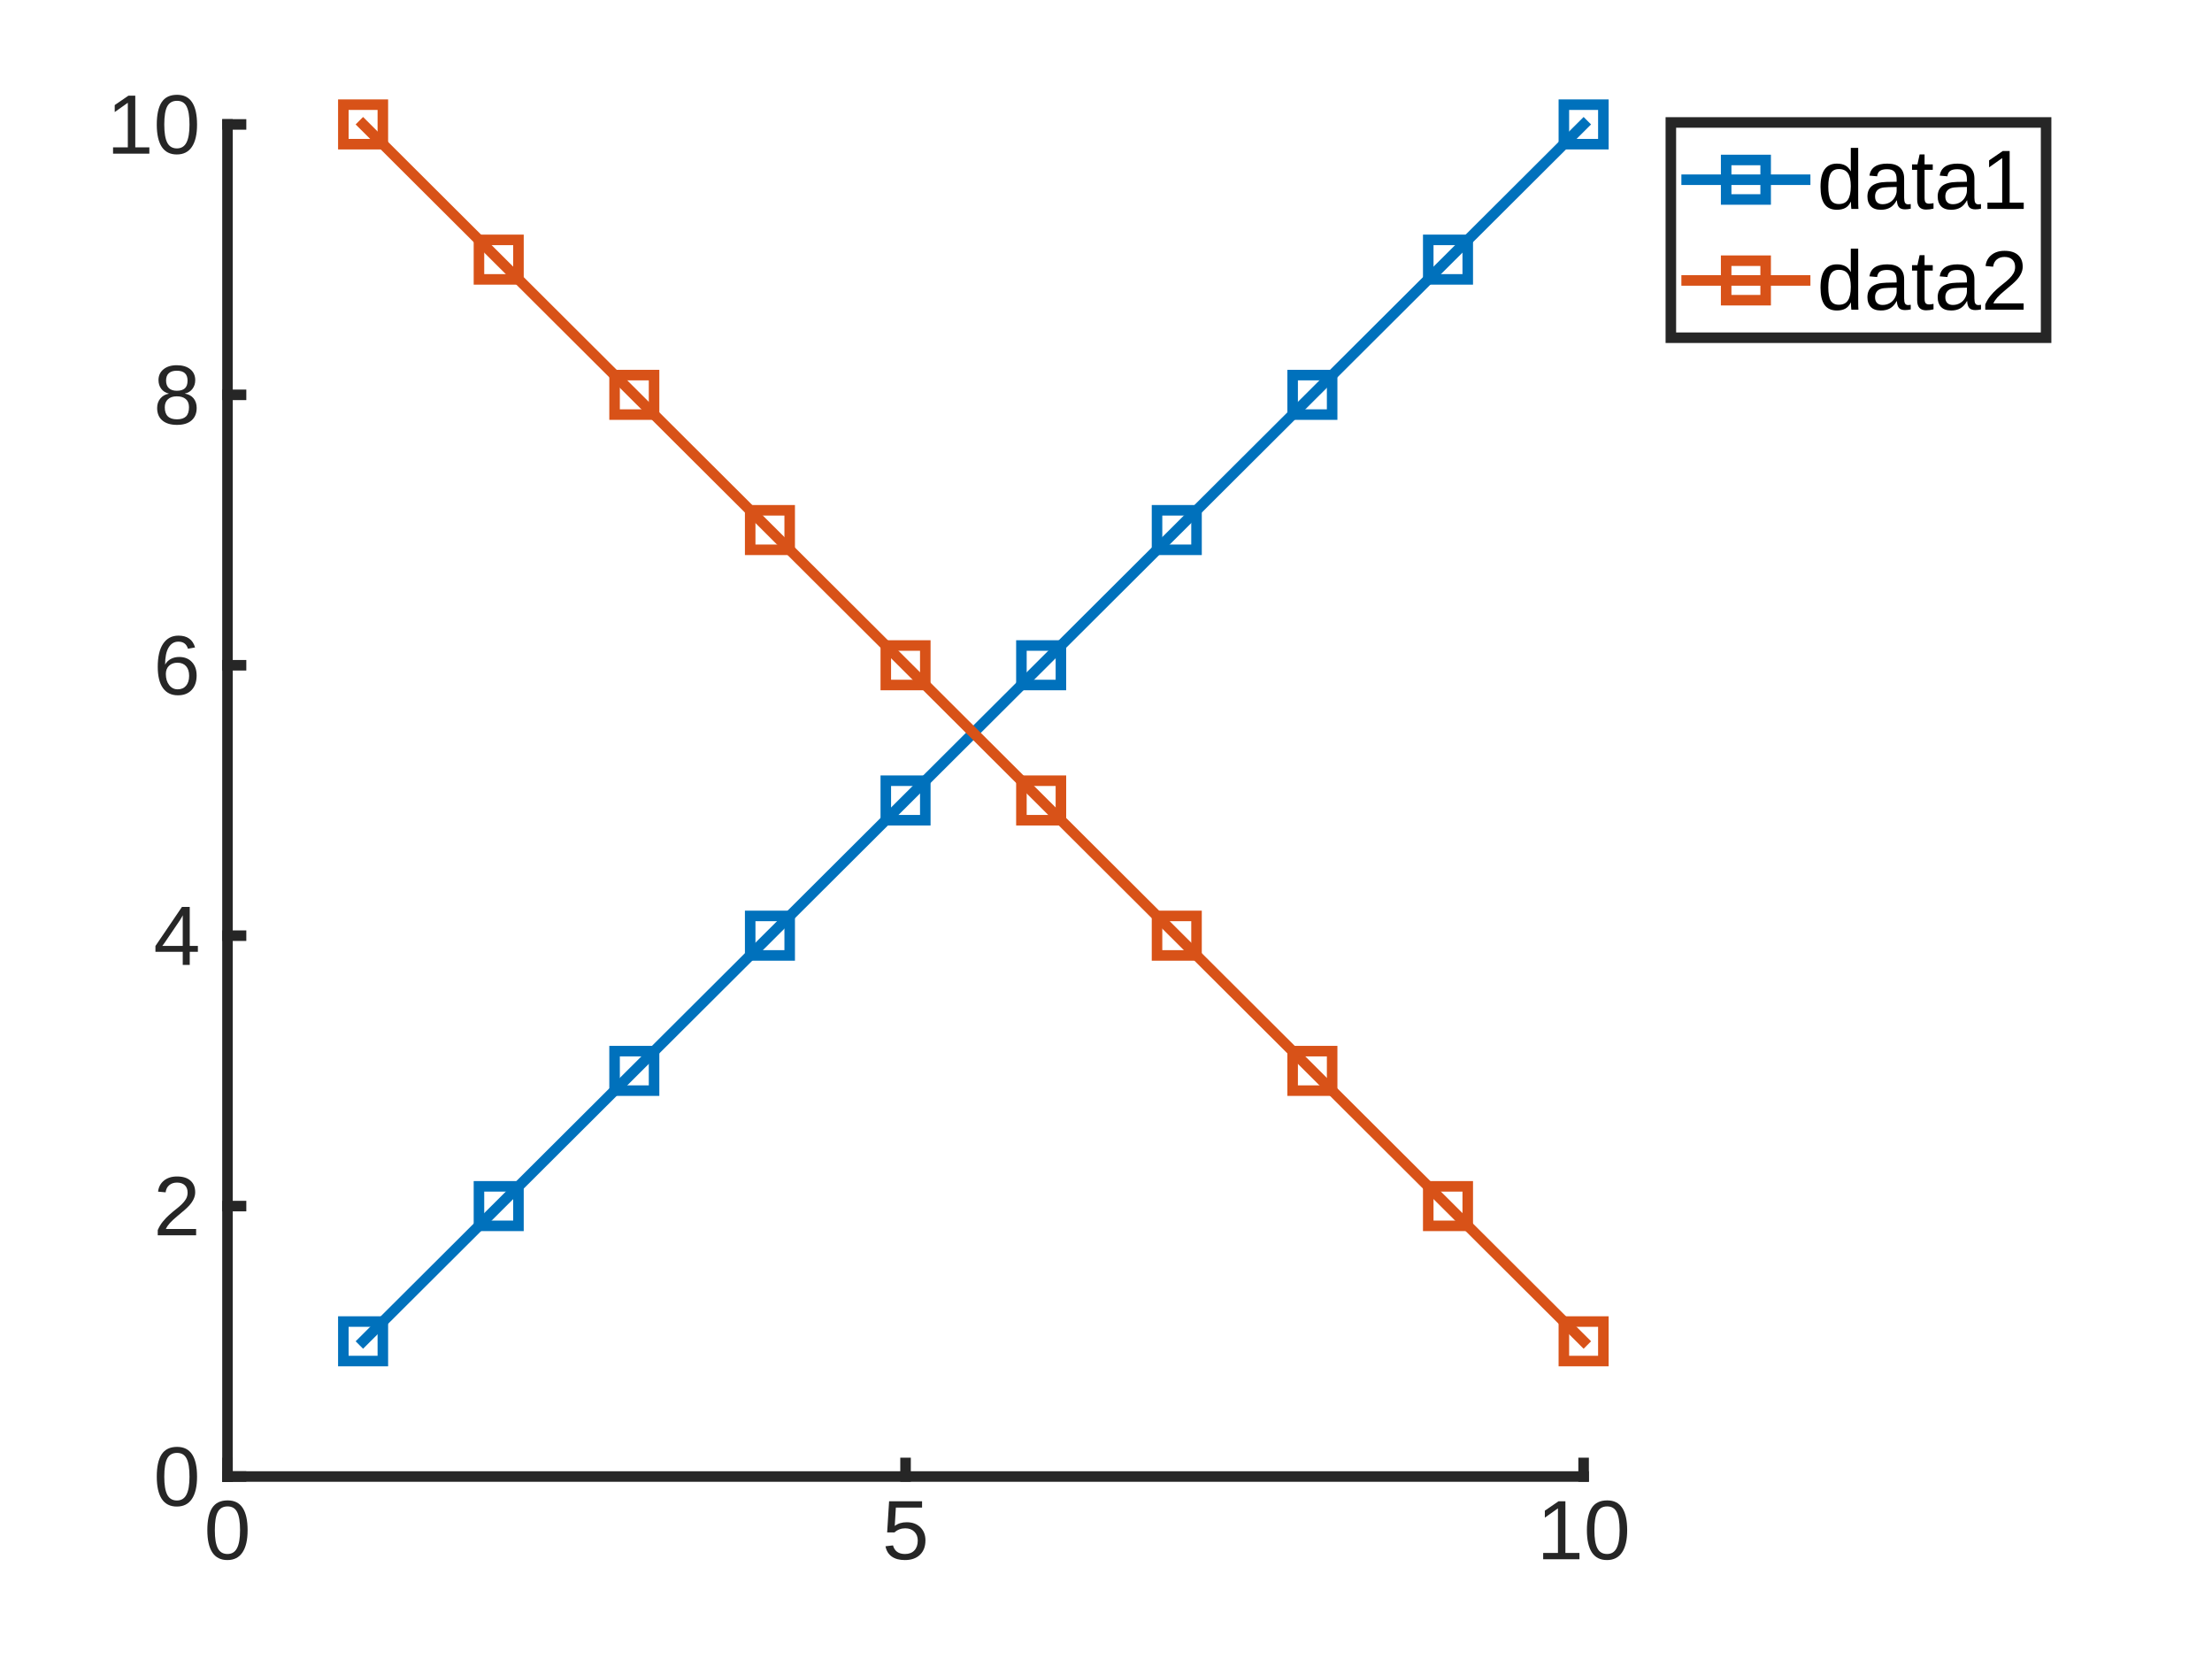
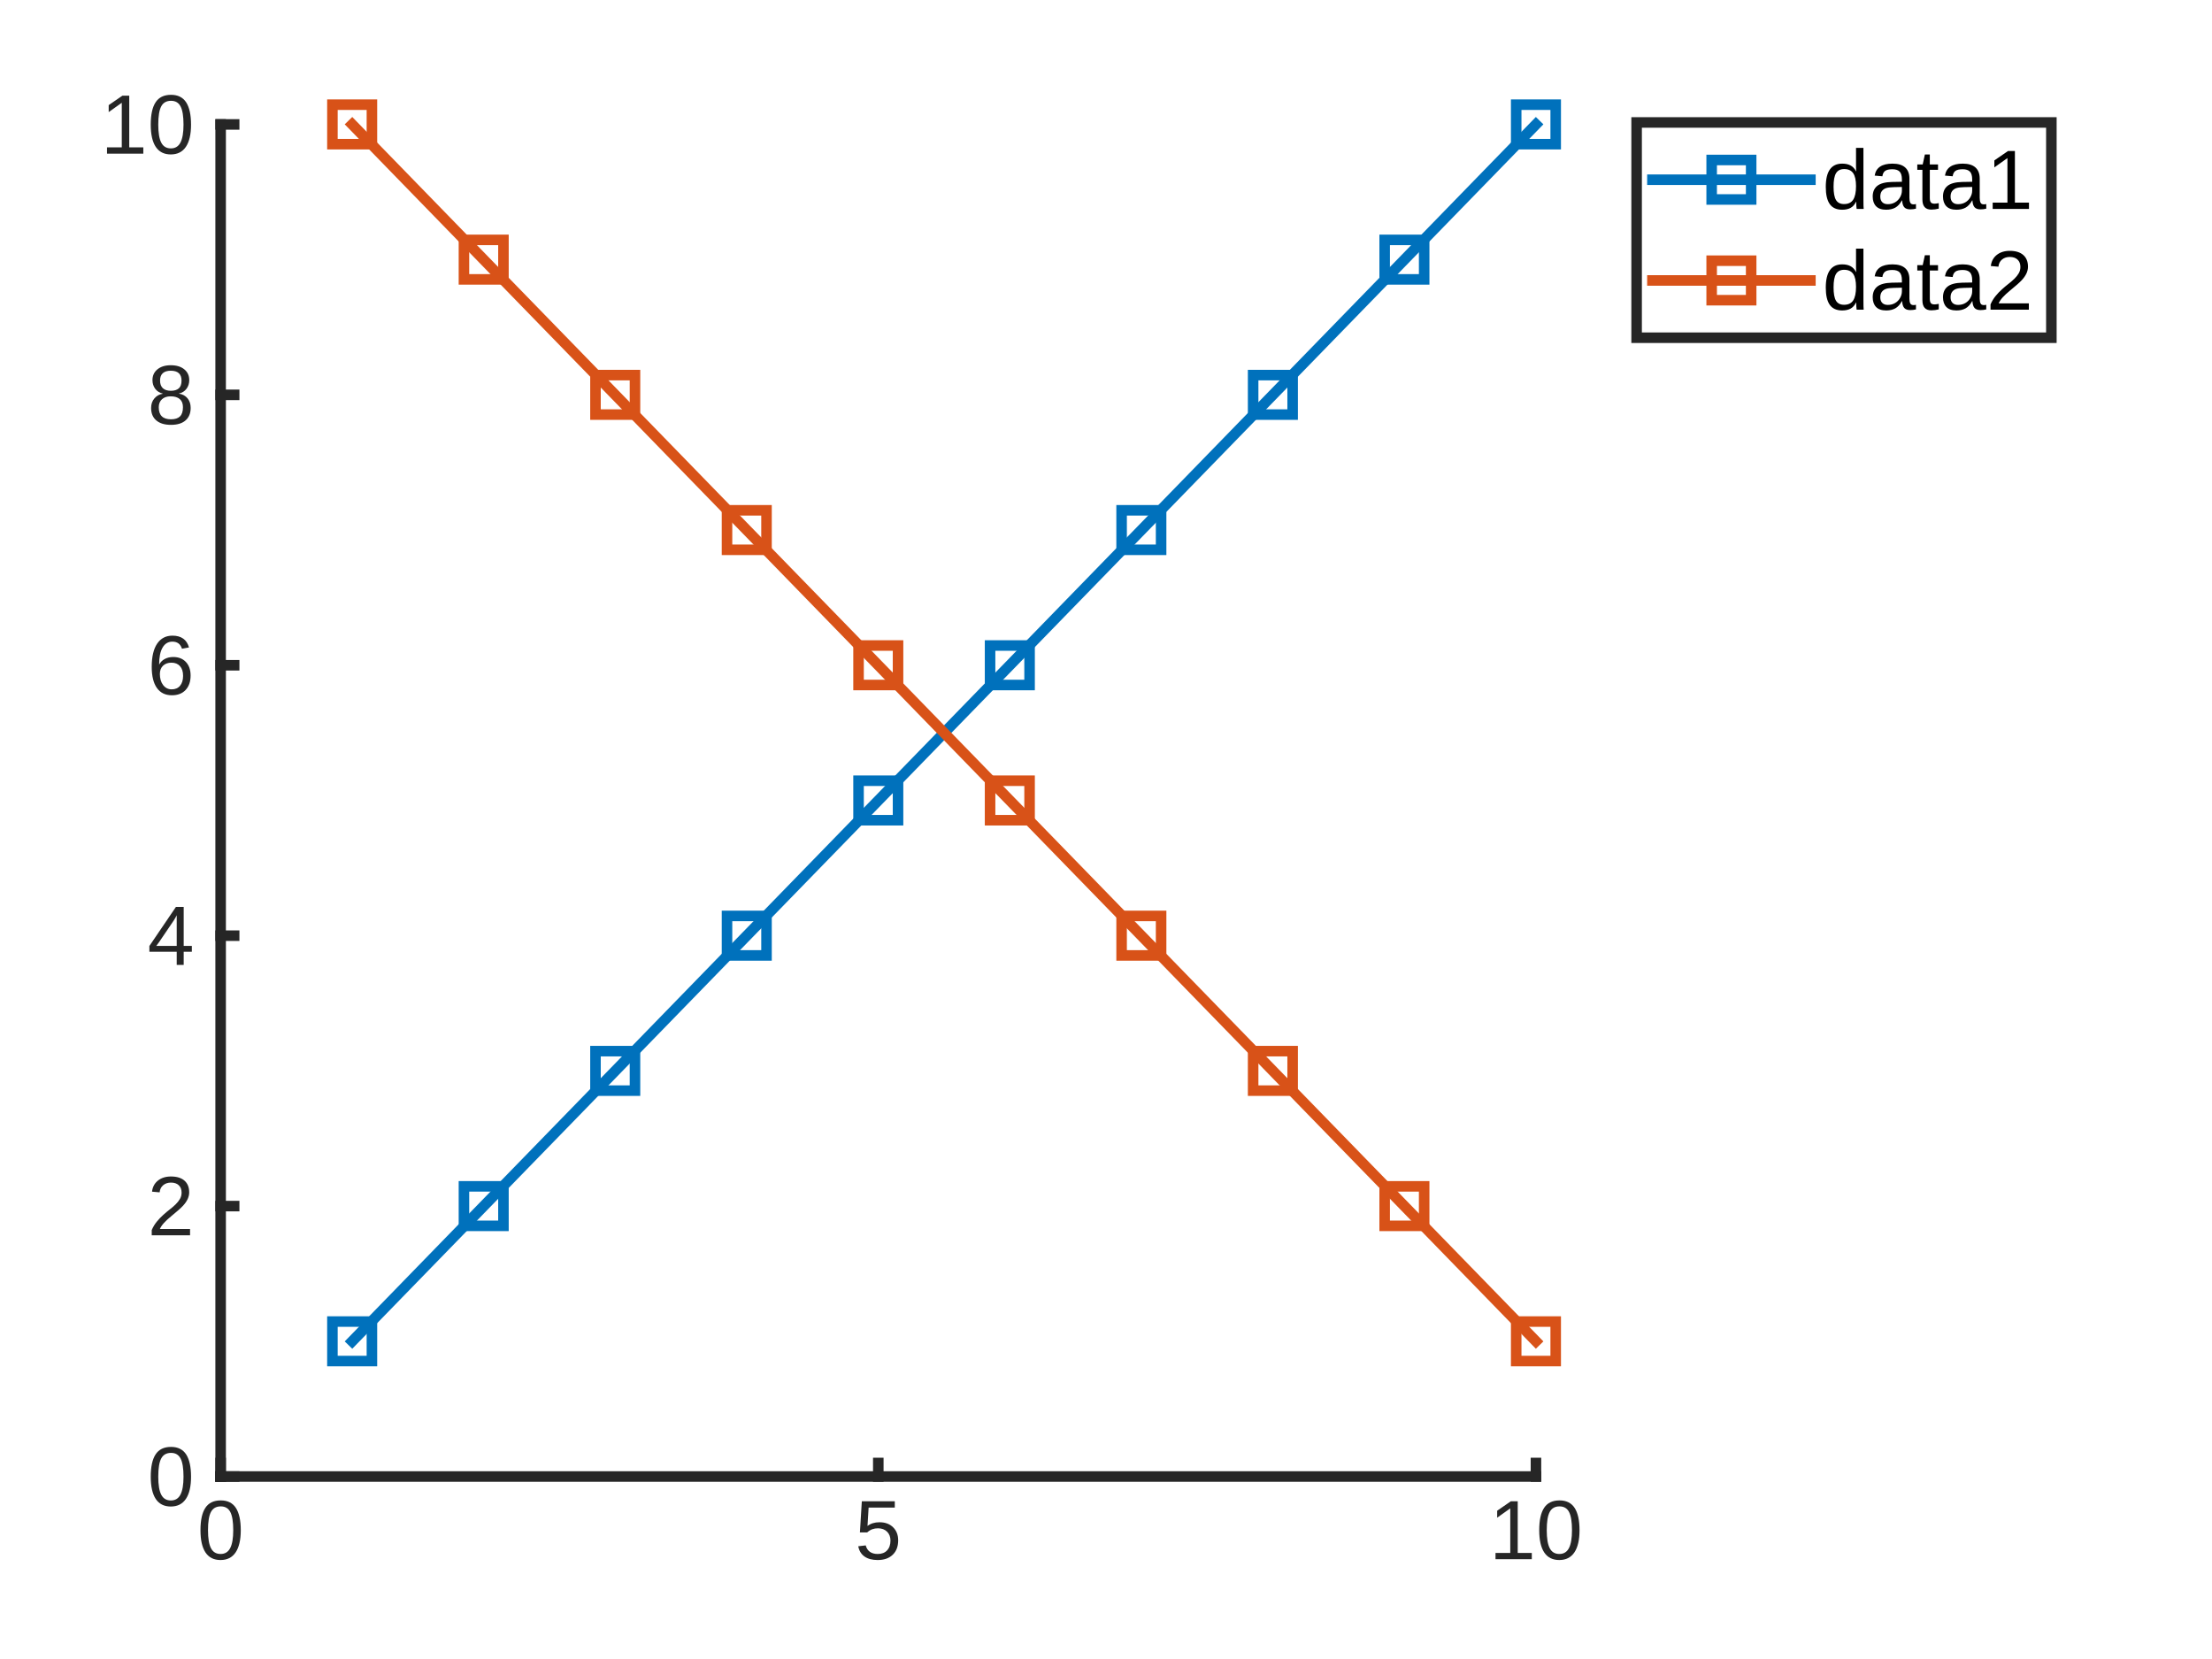
- <svg xmlns="http://www.w3.org/2000/svg" preserveAspectRatio="xMinYMin meet" width="100%" height="100%" fill="#ffffff" viewBox="0 0 746.667 560.000" version="1.1">
+ <svg xmlns="http://www.w3.org/2000/svg" preserveAspectRatio="xMinYMin meet" width="100%" height="100%" fill="#ffffff" viewBox="0 0 560.000 420.000" version="1.1">
  <g id="topgroup">
-     <rect x="0" y="0" width="746.667" height="560.000" fill="#ffffff" stroke-linecap="square" stroke-linejoin="miter" stroke="none" />
+     <rect x="0" y="0" width="560.000" height="420.000" fill="#ffffff" stroke-linecap="square" stroke-linejoin="miter" stroke="none" />
    <g id="ID000000">
-       <polygon fill="#ffffff" fill-opacity="1.000" stroke-linecap="square" stroke-linejoin="miter" stroke="none" stroke-width="2.667pt" stroke-opacity="1.000" stroke-dasharray="none" points="76.787,498.400 534.553,498.400 534.553,42.000 76.787,42.000 " />
-       <polygon fill="#ffffff" fill-opacity="1.000" stroke-linecap="square" stroke-linejoin="miter" stroke="none" stroke-width="2.667pt" stroke-opacity="1.000" stroke-dasharray="none" points="76.787,42.000 534.553,42.000 534.553,42.000 76.787,42.000 " />
-       <polygon fill="#ffffff" fill-opacity="1.000" stroke-linecap="square" stroke-linejoin="miter" stroke="none" stroke-width="2.667pt" stroke-opacity="1.000" stroke-dasharray="none" points="76.787,498.400 76.787,498.400 76.787,42.000 76.787,42.000 " />
+       <polygon fill="#ffffff" fill-opacity="1.000" stroke-linecap="square" stroke-linejoin="miter" stroke="none" stroke-width="2.000pt" stroke-opacity="1.000" stroke-dasharray="none" points="55.857,373.800 388.848,373.800 388.848,31.500 55.857,31.500 " />
+       <polygon fill="#ffffff" fill-opacity="1.000" stroke-linecap="square" stroke-linejoin="miter" stroke="none" stroke-width="2.000pt" stroke-opacity="1.000" stroke-dasharray="none" points="55.857,31.500 388.848,31.500 388.848,31.500 55.857,31.500 " />
+       <polygon fill="#ffffff" fill-opacity="1.000" stroke-linecap="square" stroke-linejoin="miter" stroke="none" stroke-width="2.000pt" stroke-opacity="1.000" stroke-dasharray="none" points="55.857,373.800 55.857,373.800 55.857,31.500 55.857,31.500 " />
      <g>
        <g id="ID000002">
</g>
        <g id="ID000003">
</g>
        <g id="ID000004">
</g>
        <g id="ID000005" clip-path="url(#ID000001)">
-           <polyline fill="none" stroke-linecap="square" stroke-linejoin="miter" stroke="#0071bc" stroke-width="2.667pt" stroke-dasharray="none" stroke-opacity="1.000" points="122.563,452.760 168.340,407.120 214.117,361.480 259.893,315.840 305.670,270.200 351.447,224.560 397.223,178.920 443.000,133.280 488.777,87.640 534.553,42.000 " />
+           <polyline fill="none" stroke-linecap="square" stroke-linejoin="miter" stroke="#0071bc" stroke-width="2.000pt" stroke-dasharray="none" stroke-opacity="1.000" points="89.156,339.570 122.455,305.340 155.754,271.110 189.053,236.880 222.353,202.650 255.652,168.420 288.951,134.190 322.250,99.960 355.549,65.730 388.848,31.500 " />
          <g>
-             <polygon fill="none" fill-opacity="1.000" stroke-linecap="square" stroke-linejoin="miter" stroke="#0071bc" stroke-width="2.667pt" stroke-opacity="1.000" stroke-dasharray="none" points="115.897,446.093 115.897,459.427 129.230,459.427 129.230,446.093 115.897,446.093 " />
-             <polygon fill="none" fill-opacity="1.000" stroke-linecap="square" stroke-linejoin="miter" stroke="#0071bc" stroke-width="2.667pt" stroke-opacity="1.000" stroke-dasharray="none" points="161.673,400.453 161.673,413.787 175.007,413.787 175.007,400.453 161.673,400.453 " />
-             <polygon fill="none" fill-opacity="1.000" stroke-linecap="square" stroke-linejoin="miter" stroke="#0071bc" stroke-width="2.667pt" stroke-opacity="1.000" stroke-dasharray="none" points="207.450,354.813 207.450,368.147 220.783,368.147 220.783,354.813 207.450,354.813 " />
-             <polygon fill="none" fill-opacity="1.000" stroke-linecap="square" stroke-linejoin="miter" stroke="#0071bc" stroke-width="2.667pt" stroke-opacity="1.000" stroke-dasharray="none" points="253.227,309.173 253.227,322.507 266.560,322.507 266.560,309.173 253.227,309.173 " />
-             <polygon fill="none" fill-opacity="1.000" stroke-linecap="square" stroke-linejoin="miter" stroke="#0071bc" stroke-width="2.667pt" stroke-opacity="1.000" stroke-dasharray="none" points="299.003,263.533 299.003,276.867 312.337,276.867 312.337,263.533 299.003,263.533 " />
-             <polygon fill="none" fill-opacity="1.000" stroke-linecap="square" stroke-linejoin="miter" stroke="#0071bc" stroke-width="2.667pt" stroke-opacity="1.000" stroke-dasharray="none" points="344.780,217.893 344.780,231.227 358.113,231.227 358.113,217.893 344.780,217.893 " />
-             <polygon fill="none" fill-opacity="1.000" stroke-linecap="square" stroke-linejoin="miter" stroke="#0071bc" stroke-width="2.667pt" stroke-opacity="1.000" stroke-dasharray="none" points="390.557,172.253 390.557,185.587 403.890,185.587 403.890,172.253 390.557,172.253 " />
-             <polygon fill="none" fill-opacity="1.000" stroke-linecap="square" stroke-linejoin="miter" stroke="#0071bc" stroke-width="2.667pt" stroke-opacity="1.000" stroke-dasharray="none" points="436.333,126.613 436.333,139.947 449.667,139.947 449.667,126.613 436.333,126.613 " />
-             <polygon fill="none" fill-opacity="1.000" stroke-linecap="square" stroke-linejoin="miter" stroke="#0071bc" stroke-width="2.667pt" stroke-opacity="1.000" stroke-dasharray="none" points="482.110,80.973 482.110,94.307 495.443,94.307 495.443,80.973 482.110,80.973 " />
-             <polygon fill="none" fill-opacity="1.000" stroke-linecap="square" stroke-linejoin="miter" stroke="#0071bc" stroke-width="2.667pt" stroke-opacity="1.000" stroke-dasharray="none" points="527.887,35.333 527.887,48.667 541.220,48.667 541.220,35.333 527.887,35.333 " />
+             <polygon fill="none" fill-opacity="1.000" stroke-linecap="square" stroke-linejoin="miter" stroke="#0071bc" stroke-width="2.000pt" stroke-opacity="1.000" stroke-dasharray="none" points="84.156,334.570 84.156,344.570 94.156,344.570 94.156,334.570 84.156,334.570 " />
+             <polygon fill="none" fill-opacity="1.000" stroke-linecap="square" stroke-linejoin="miter" stroke="#0071bc" stroke-width="2.000pt" stroke-opacity="1.000" stroke-dasharray="none" points="117.455,300.340 117.455,310.340 127.455,310.340 127.455,300.340 117.455,300.340 " />
+             <polygon fill="none" fill-opacity="1.000" stroke-linecap="square" stroke-linejoin="miter" stroke="#0071bc" stroke-width="2.000pt" stroke-opacity="1.000" stroke-dasharray="none" points="150.754,266.110 150.754,276.110 160.754,276.110 160.754,266.110 150.754,266.110 " />
+             <polygon fill="none" fill-opacity="1.000" stroke-linecap="square" stroke-linejoin="miter" stroke="#0071bc" stroke-width="2.000pt" stroke-opacity="1.000" stroke-dasharray="none" points="184.053,231.880 184.053,241.880 194.053,241.880 194.053,231.880 184.053,231.880 " />
+             <polygon fill="none" fill-opacity="1.000" stroke-linecap="square" stroke-linejoin="miter" stroke="#0071bc" stroke-width="2.000pt" stroke-opacity="1.000" stroke-dasharray="none" points="217.353,197.650 217.353,207.650 227.353,207.650 227.353,197.650 217.353,197.650 " />
+             <polygon fill="none" fill-opacity="1.000" stroke-linecap="square" stroke-linejoin="miter" stroke="#0071bc" stroke-width="2.000pt" stroke-opacity="1.000" stroke-dasharray="none" points="250.652,163.420 250.652,173.420 260.652,173.420 260.652,163.420 250.652,163.420 " />
+             <polygon fill="none" fill-opacity="1.000" stroke-linecap="square" stroke-linejoin="miter" stroke="#0071bc" stroke-width="2.000pt" stroke-opacity="1.000" stroke-dasharray="none" points="283.951,129.190 283.951,139.190 293.951,139.190 293.951,129.190 283.951,129.190 " />
+             <polygon fill="none" fill-opacity="1.000" stroke-linecap="square" stroke-linejoin="miter" stroke="#0071bc" stroke-width="2.000pt" stroke-opacity="1.000" stroke-dasharray="none" points="317.250,94.960 317.250,104.960 327.250,104.960 327.250,94.960 317.250,94.960 " />
+             <polygon fill="none" fill-opacity="1.000" stroke-linecap="square" stroke-linejoin="miter" stroke="#0071bc" stroke-width="2.000pt" stroke-opacity="1.000" stroke-dasharray="none" points="350.549,60.730 350.549,70.730 360.549,70.730 360.549,60.730 350.549,60.730 " />
+             <polygon fill="none" fill-opacity="1.000" stroke-linecap="square" stroke-linejoin="miter" stroke="#0071bc" stroke-width="2.000pt" stroke-opacity="1.000" stroke-dasharray="none" points="383.848,26.500 383.848,36.500 393.848,36.500 393.848,26.500 383.848,26.500 " />
          </g>
        </g>
        <g id="ID000006" clip-path="url(#ID000001)">
-           <polyline fill="none" stroke-linecap="square" stroke-linejoin="miter" stroke="#d85218" stroke-width="2.667pt" stroke-dasharray="none" stroke-opacity="1.000" points="122.563,42.000 168.340,87.640 214.117,133.280 259.893,178.920 305.670,224.560 351.447,270.200 397.223,315.840 443.000,361.480 488.777,407.120 534.553,452.760 " />
+           <polyline fill="none" stroke-linecap="square" stroke-linejoin="miter" stroke="#d85218" stroke-width="2.000pt" stroke-dasharray="none" stroke-opacity="1.000" points="89.156,31.500 122.455,65.730 155.754,99.960 189.053,134.190 222.353,168.420 255.652,202.650 288.951,236.880 322.250,271.110 355.549,305.340 388.848,339.570 " />
          <g>
-             <polygon fill="none" fill-opacity="1.000" stroke-linecap="square" stroke-linejoin="miter" stroke="#d85218" stroke-width="2.667pt" stroke-opacity="1.000" stroke-dasharray="none" points="115.897,35.333 115.897,48.667 129.230,48.667 129.230,35.333 115.897,35.333 " />
-             <polygon fill="none" fill-opacity="1.000" stroke-linecap="square" stroke-linejoin="miter" stroke="#d85218" stroke-width="2.667pt" stroke-opacity="1.000" stroke-dasharray="none" points="161.673,80.973 161.673,94.307 175.007,94.307 175.007,80.973 161.673,80.973 " />
-             <polygon fill="none" fill-opacity="1.000" stroke-linecap="square" stroke-linejoin="miter" stroke="#d85218" stroke-width="2.667pt" stroke-opacity="1.000" stroke-dasharray="none" points="207.450,126.613 207.450,139.947 220.783,139.947 220.783,126.613 207.450,126.613 " />
-             <polygon fill="none" fill-opacity="1.000" stroke-linecap="square" stroke-linejoin="miter" stroke="#d85218" stroke-width="2.667pt" stroke-opacity="1.000" stroke-dasharray="none" points="253.227,172.253 253.227,185.587 266.560,185.587 266.560,172.253 253.227,172.253 " />
-             <polygon fill="none" fill-opacity="1.000" stroke-linecap="square" stroke-linejoin="miter" stroke="#d85218" stroke-width="2.667pt" stroke-opacity="1.000" stroke-dasharray="none" points="299.003,217.893 299.003,231.227 312.337,231.227 312.337,217.893 299.003,217.893 " />
-             <polygon fill="none" fill-opacity="1.000" stroke-linecap="square" stroke-linejoin="miter" stroke="#d85218" stroke-width="2.667pt" stroke-opacity="1.000" stroke-dasharray="none" points="344.780,263.533 344.780,276.867 358.113,276.867 358.113,263.533 344.780,263.533 " />
-             <polygon fill="none" fill-opacity="1.000" stroke-linecap="square" stroke-linejoin="miter" stroke="#d85218" stroke-width="2.667pt" stroke-opacity="1.000" stroke-dasharray="none" points="390.557,309.173 390.557,322.507 403.890,322.507 403.890,309.173 390.557,309.173 " />
-             <polygon fill="none" fill-opacity="1.000" stroke-linecap="square" stroke-linejoin="miter" stroke="#d85218" stroke-width="2.667pt" stroke-opacity="1.000" stroke-dasharray="none" points="436.333,354.813 436.333,368.147 449.667,368.147 449.667,354.813 436.333,354.813 " />
-             <polygon fill="none" fill-opacity="1.000" stroke-linecap="square" stroke-linejoin="miter" stroke="#d85218" stroke-width="2.667pt" stroke-opacity="1.000" stroke-dasharray="none" points="482.110,400.453 482.110,413.787 495.443,413.787 495.443,400.453 482.110,400.453 " />
-             <polygon fill="none" fill-opacity="1.000" stroke-linecap="square" stroke-linejoin="miter" stroke="#d85218" stroke-width="2.667pt" stroke-opacity="1.000" stroke-dasharray="none" points="527.887,446.093 527.887,459.427 541.220,459.427 541.220,446.093 527.887,446.093 " />
+             <polygon fill="none" fill-opacity="1.000" stroke-linecap="square" stroke-linejoin="miter" stroke="#d85218" stroke-width="2.000pt" stroke-opacity="1.000" stroke-dasharray="none" points="84.156,26.500 84.156,36.500 94.156,36.500 94.156,26.500 84.156,26.500 " />
+             <polygon fill="none" fill-opacity="1.000" stroke-linecap="square" stroke-linejoin="miter" stroke="#d85218" stroke-width="2.000pt" stroke-opacity="1.000" stroke-dasharray="none" points="117.455,60.730 117.455,70.730 127.455,70.730 127.455,60.730 117.455,60.730 " />
+             <polygon fill="none" fill-opacity="1.000" stroke-linecap="square" stroke-linejoin="miter" stroke="#d85218" stroke-width="2.000pt" stroke-opacity="1.000" stroke-dasharray="none" points="150.754,94.960 150.754,104.960 160.754,104.960 160.754,94.960 150.754,94.960 " />
+             <polygon fill="none" fill-opacity="1.000" stroke-linecap="square" stroke-linejoin="miter" stroke="#d85218" stroke-width="2.000pt" stroke-opacity="1.000" stroke-dasharray="none" points="184.053,129.190 184.053,139.190 194.053,139.190 194.053,129.190 184.053,129.190 " />
+             <polygon fill="none" fill-opacity="1.000" stroke-linecap="square" stroke-linejoin="miter" stroke="#d85218" stroke-width="2.000pt" stroke-opacity="1.000" stroke-dasharray="none" points="217.353,163.420 217.353,173.420 227.353,173.420 227.353,163.420 217.353,163.420 " />
+             <polygon fill="none" fill-opacity="1.000" stroke-linecap="square" stroke-linejoin="miter" stroke="#d85218" stroke-width="2.000pt" stroke-opacity="1.000" stroke-dasharray="none" points="250.652,197.650 250.652,207.650 260.652,207.650 260.652,197.650 250.652,197.650 " />
+             <polygon fill="none" fill-opacity="1.000" stroke-linecap="square" stroke-linejoin="miter" stroke="#d85218" stroke-width="2.000pt" stroke-opacity="1.000" stroke-dasharray="none" points="283.951,231.880 283.951,241.880 293.951,241.880 293.951,231.880 283.951,231.880 " />
+             <polygon fill="none" fill-opacity="1.000" stroke-linecap="square" stroke-linejoin="miter" stroke="#d85218" stroke-width="2.000pt" stroke-opacity="1.000" stroke-dasharray="none" points="317.250,266.110 317.250,276.110 327.250,276.110 327.250,266.110 317.250,266.110 " />
+             <polygon fill="none" fill-opacity="1.000" stroke-linecap="square" stroke-linejoin="miter" stroke="#d85218" stroke-width="2.000pt" stroke-opacity="1.000" stroke-dasharray="none" points="350.549,300.340 350.549,310.340 360.549,310.340 360.549,300.340 350.549,300.340 " />
+             <polygon fill="none" fill-opacity="1.000" stroke-linecap="square" stroke-linejoin="miter" stroke="#d85218" stroke-width="2.000pt" stroke-opacity="1.000" stroke-dasharray="none" points="383.848,334.570 383.848,344.570 393.848,344.570 393.848,334.570 383.848,334.570 " />
          </g>
        </g>
        <clipPath id="ID000001">
-           <rect x="32.139" y="24.222" width="520.192" height="517.362" />
+           <rect x="20.591" y="13.722" width="386.035" height="393.610" />
        </clipPath>
      </g>
      <g>
-         <polyline fill="none" stroke-linecap="square" stroke-linejoin="miter" stroke="#262626" stroke-width="2.667pt" stroke-dasharray="none" stroke-opacity="1.000" points="76.787,498.400 76.787,493.822 " />
-         <polyline fill="none" stroke-linecap="square" stroke-linejoin="miter" stroke="#262626" stroke-width="2.667pt" stroke-dasharray="none" stroke-opacity="1.000" points="305.670,498.400 305.670,493.822 " />
-         <polyline fill="none" stroke-linecap="square" stroke-linejoin="miter" stroke="#262626" stroke-width="2.667pt" stroke-dasharray="none" stroke-opacity="1.000" points="534.553,498.400 534.553,493.822 " />
-         <polyline fill="none" stroke-linecap="square" stroke-linejoin="miter" stroke="#262626" stroke-width="2.667pt" stroke-dasharray="none" stroke-opacity="1.000" points="76.787,498.400 534.553,498.400 " />
-         <g transform="translate(76.787,507.528)">
+         <polyline fill="none" stroke-linecap="square" stroke-linejoin="miter" stroke="#262626" stroke-width="2.000pt" stroke-dasharray="none" stroke-opacity="1.000" points="55.857,373.800 55.857,370.377 " />
+         <polyline fill="none" stroke-linecap="square" stroke-linejoin="miter" stroke="#262626" stroke-width="2.000pt" stroke-dasharray="none" stroke-opacity="1.000" points="222.353,373.800 222.353,370.377 " />
+         <polyline fill="none" stroke-linecap="square" stroke-linejoin="miter" stroke="#262626" stroke-width="2.000pt" stroke-dasharray="none" stroke-opacity="1.000" points="388.848,373.800 388.848,370.377 " />
+         <polyline fill="none" stroke-linecap="square" stroke-linejoin="miter" stroke="#262626" stroke-width="2.000pt" stroke-dasharray="none" stroke-opacity="1.000" points="55.857,373.800 388.848,373.800 " />
+         <g transform="translate(55.857,380.646)">
          <g transform="rotate(-0.000)">
-             <text x="0.000" y="0.000" font-family="Arial" text-anchor="middle" dominant-baseline="text-before-edge" font-size="21.333pt" fill="#262626">
+             <text x="0.000" y="0.000" font-family="Arial" text-anchor="middle" dominant-baseline="text-before-edge" font-size="16.000pt" fill="#262626">
              <tspan>0</tspan>
            </text>
          </g>
        </g>
-         <g transform="translate(305.670,507.528)">
+         <g transform="translate(222.353,380.646)">
          <g transform="rotate(-0.000)">
-             <text x="0.000" y="0.000" font-family="Arial" text-anchor="middle" dominant-baseline="text-before-edge" font-size="21.333pt" fill="#262626">
+             <text x="0.000" y="0.000" font-family="Arial" text-anchor="middle" dominant-baseline="text-before-edge" font-size="16.000pt" fill="#262626">
              <tspan>5</tspan>
            </text>
          </g>
        </g>
-         <g transform="translate(534.553,507.528)">
+         <g transform="translate(388.848,380.646)">
          <g transform="rotate(-0.000)">
-             <text x="0.000" y="0.000" font-family="Arial" text-anchor="middle" dominant-baseline="text-before-edge" font-size="21.333pt" fill="#262626">
+             <text x="0.000" y="0.000" font-family="Arial" text-anchor="middle" dominant-baseline="text-before-edge" font-size="16.000pt" fill="#262626">
              <tspan>10</tspan>
            </text>
          </g>
        </g>
-         <polyline fill="none" stroke-linecap="square" stroke-linejoin="miter" stroke="#262626" stroke-width="2.667pt" stroke-dasharray="none" stroke-opacity="1.000" points="76.787,498.400 81.364,498.400 " />
-         <polyline fill="none" stroke-linecap="square" stroke-linejoin="miter" stroke="#262626" stroke-width="2.667pt" stroke-dasharray="none" stroke-opacity="1.000" points="76.787,407.120 81.364,407.120 " />
-         <polyline fill="none" stroke-linecap="square" stroke-linejoin="miter" stroke="#262626" stroke-width="2.667pt" stroke-dasharray="none" stroke-opacity="1.000" points="76.787,315.840 81.364,315.840 " />
-         <polyline fill="none" stroke-linecap="square" stroke-linejoin="miter" stroke="#262626" stroke-width="2.667pt" stroke-dasharray="none" stroke-opacity="1.000" points="76.787,224.560 81.364,224.560 " />
-         <polyline fill="none" stroke-linecap="square" stroke-linejoin="miter" stroke="#262626" stroke-width="2.667pt" stroke-dasharray="none" stroke-opacity="1.000" points="76.787,133.280 81.364,133.280 " />
-         <polyline fill="none" stroke-linecap="square" stroke-linejoin="miter" stroke="#262626" stroke-width="2.667pt" stroke-dasharray="none" stroke-opacity="1.000" points="76.787,42.000 81.364,42.000 " />
-         <polyline fill="none" stroke-linecap="square" stroke-linejoin="miter" stroke="#262626" stroke-width="2.667pt" stroke-dasharray="none" stroke-opacity="1.000" points="76.787,498.400 76.787,42.000 " />
-         <g transform="translate(67.631,498.400)">
+         <polyline fill="none" stroke-linecap="square" stroke-linejoin="miter" stroke="#262626" stroke-width="2.000pt" stroke-dasharray="none" stroke-opacity="1.000" points="55.857,373.800 59.280,373.800 " />
+         <polyline fill="none" stroke-linecap="square" stroke-linejoin="miter" stroke="#262626" stroke-width="2.000pt" stroke-dasharray="none" stroke-opacity="1.000" points="55.857,305.340 59.280,305.340 " />
+         <polyline fill="none" stroke-linecap="square" stroke-linejoin="miter" stroke="#262626" stroke-width="2.000pt" stroke-dasharray="none" stroke-opacity="1.000" points="55.857,236.880 59.280,236.880 " />
+         <polyline fill="none" stroke-linecap="square" stroke-linejoin="miter" stroke="#262626" stroke-width="2.000pt" stroke-dasharray="none" stroke-opacity="1.000" points="55.857,168.420 59.280,168.420 " />
+         <polyline fill="none" stroke-linecap="square" stroke-linejoin="miter" stroke="#262626" stroke-width="2.000pt" stroke-dasharray="none" stroke-opacity="1.000" points="55.857,99.960 59.280,99.960 " />
+         <polyline fill="none" stroke-linecap="square" stroke-linejoin="miter" stroke="#262626" stroke-width="2.000pt" stroke-dasharray="none" stroke-opacity="1.000" points="55.857,31.500 59.280,31.500 " />
+         <polyline fill="none" stroke-linecap="square" stroke-linejoin="miter" stroke="#262626" stroke-width="2.000pt" stroke-dasharray="none" stroke-opacity="1.000" points="55.857,373.800 55.857,31.500 " />
+         <g transform="translate(49.197,373.800)">
          <g transform="rotate(-0.000)">
-             <text x="0.000" y="0.000" font-family="Arial" text-anchor="end" dominant-baseline="central" font-size="21.333pt" fill="#262626">
+             <text x="0.000" y="0.000" font-family="Arial" text-anchor="end" dominant-baseline="central" font-size="16.000pt" fill="#262626">
              <tspan>0</tspan>
            </text>
          </g>
        </g>
-         <g transform="translate(67.631,407.120)">
+         <g transform="translate(49.197,305.340)">
          <g transform="rotate(-0.000)">
-             <text x="0.000" y="0.000" font-family="Arial" text-anchor="end" dominant-baseline="central" font-size="21.333pt" fill="#262626">
+             <text x="0.000" y="0.000" font-family="Arial" text-anchor="end" dominant-baseline="central" font-size="16.000pt" fill="#262626">
              <tspan>2</tspan>
            </text>
          </g>
        </g>
-         <g transform="translate(67.631,315.840)">
+         <g transform="translate(49.197,236.880)">
          <g transform="rotate(-0.000)">
-             <text x="0.000" y="0.000" font-family="Arial" text-anchor="end" dominant-baseline="central" font-size="21.333pt" fill="#262626">
+             <text x="0.000" y="0.000" font-family="Arial" text-anchor="end" dominant-baseline="central" font-size="16.000pt" fill="#262626">
              <tspan>4</tspan>
            </text>
          </g>
        </g>
-         <g transform="translate(67.631,224.560)">
+         <g transform="translate(49.197,168.420)">
          <g transform="rotate(-0.000)">
-             <text x="0.000" y="0.000" font-family="Arial" text-anchor="end" dominant-baseline="central" font-size="21.333pt" fill="#262626">
+             <text x="0.000" y="0.000" font-family="Arial" text-anchor="end" dominant-baseline="central" font-size="16.000pt" fill="#262626">
              <tspan>6</tspan>
            </text>
          </g>
        </g>
-         <g transform="translate(67.631,133.280)">
+         <g transform="translate(49.197,99.960)">
          <g transform="rotate(-0.000)">
-             <text x="0.000" y="0.000" font-family="Arial" text-anchor="end" dominant-baseline="central" font-size="21.333pt" fill="#262626">
+             <text x="0.000" y="0.000" font-family="Arial" text-anchor="end" dominant-baseline="central" font-size="16.000pt" fill="#262626">
              <tspan>8</tspan>
            </text>
          </g>
        </g>
-         <g transform="translate(67.631,42.000)">
+         <g transform="translate(49.197,31.500)">
          <g transform="rotate(-0.000)">
-             <text x="0.000" y="0.000" font-family="Arial" text-anchor="end" dominant-baseline="central" font-size="21.333pt" fill="#262626">
+             <text x="0.000" y="0.000" font-family="Arial" text-anchor="end" dominant-baseline="central" font-size="16.000pt" fill="#262626">
              <tspan>10</tspan>
            </text>
          </g>
        </g>
-         <polyline fill="none" stroke-linecap="square" stroke-linejoin="miter" stroke="#262626" stroke-width="2.667pt" stroke-dasharray="none" stroke-opacity="1.000" points="76.787,498.400 76.787,498.400 " />
+         <polyline fill="none" stroke-linecap="square" stroke-linejoin="miter" stroke="#262626" stroke-width="2.000pt" stroke-dasharray="none" stroke-opacity="1.000" points="55.857,373.800 55.857,373.800 " />
      </g>
    </g>
    <g id="ID000007">
      <clipPath id="ID000008">
-         <rect x="564.000" y="41.333" width="126.667" height="72.667" />
+         <rect x="414.333" y="31.000" width="105.000" height="54.500" />
      </clipPath>
      <g id="ID000009">
-         <rect fill="#ffffff" stroke-linecap="square" stroke-linejoin="miter" stroke="#262626" stroke-width="2.667pt" stroke-dasharray="none" stroke-opacity="1.000" x="564.000" y="41.333" width="126.667" height="72.667" />
+         <rect fill="#ffffff" stroke-linecap="square" stroke-linejoin="miter" stroke="#262626" stroke-width="2.000pt" stroke-dasharray="none" stroke-opacity="1.000" x="414.333" y="31.000" width="105.000" height="54.500" />
      </g>
      <g id="ID000010" clip-path="url(#ID000008)">
        <g>
-           <polygon fill="none" fill-opacity="1.000" stroke-linecap="square" stroke-linejoin="miter" stroke="#d85218" stroke-width="2.667pt" stroke-opacity="1.000" stroke-dasharray="none" points="582.667,88.000 582.667,101.333 596.000,101.333 596.000,88.000 582.667,88.000 " />
+           <polygon fill="none" fill-opacity="1.000" stroke-linecap="square" stroke-linejoin="miter" stroke="#d85218" stroke-width="2.000pt" stroke-opacity="1.000" stroke-dasharray="none" points="433.333,66.000 433.333,76.000 443.333,76.000 443.333,66.000 433.333,66.000 " />
        </g>
      </g>
      <g id="ID000011" clip-path="url(#ID000008)">
-         <polyline fill="none" stroke-linecap="square" stroke-linejoin="miter" stroke="#d85218" stroke-width="2.667pt" stroke-dasharray="none" stroke-opacity="1.000" points="569.333,94.667 609.333,94.667 " />
+         <polyline fill="none" stroke-linecap="square" stroke-linejoin="miter" stroke="#d85218" stroke-width="2.000pt" stroke-dasharray="none" stroke-opacity="1.000" points="418.333,71.000 458.333,71.000 " />
      </g>
      <g id="ID000012" clip-path="url(#ID000008)">
        <g>
-           <polygon fill="none" fill-opacity="1.000" stroke-linecap="square" stroke-linejoin="miter" stroke="#0071bc" stroke-width="2.667pt" stroke-opacity="1.000" stroke-dasharray="none" points="582.667,54.000 582.667,67.333 596.000,67.333 596.000,54.000 582.667,54.000 " />
+           <polygon fill="none" fill-opacity="1.000" stroke-linecap="square" stroke-linejoin="miter" stroke="#0071bc" stroke-width="2.000pt" stroke-opacity="1.000" stroke-dasharray="none" points="433.333,40.500 433.333,50.500 443.333,50.500 443.333,40.500 433.333,40.500 " />
        </g>
      </g>
      <g id="ID000013" clip-path="url(#ID000008)">
-         <polyline fill="none" stroke-linecap="square" stroke-linejoin="miter" stroke="#0071bc" stroke-width="2.667pt" stroke-dasharray="none" stroke-opacity="1.000" points="569.333,60.667 609.333,60.667 " />
+         <polyline fill="none" stroke-linecap="square" stroke-linejoin="miter" stroke="#0071bc" stroke-width="2.000pt" stroke-dasharray="none" stroke-opacity="1.000" points="418.333,45.500 458.333,45.500 " />
      </g>
      <g id="ID000014">
-         <g transform="translate(613.333,94.667)">
+         <g transform="translate(461.333,71.000)">
          <g transform="rotate(-0.000)">
-             <text x="0.000" y="0.000" font-family="Arial" text-anchor="start" dominant-baseline="central" font-size="21.333pt" fill="#000000">
+             <text x="0.000" y="0.000" font-family="Arial" text-anchor="start" dominant-baseline="central" font-size="16.000pt" fill="#000000">
              <tspan>data2</tspan>
            </text>
          </g>
        </g>
      </g>
      <g id="ID000015">
-         <g transform="translate(613.333,60.667)">
+         <g transform="translate(461.333,45.500)">
          <g transform="rotate(-0.000)">
-             <text x="0.000" y="0.000" font-family="Arial" text-anchor="start" dominant-baseline="central" font-size="21.333pt" fill="#000000">
+             <text x="0.000" y="0.000" font-family="Arial" text-anchor="start" dominant-baseline="central" font-size="16.000pt" fill="#000000">
              <tspan>data1</tspan>
            </text>
          </g>
        </g>
      </g>
    </g>
  </g>
</svg>
